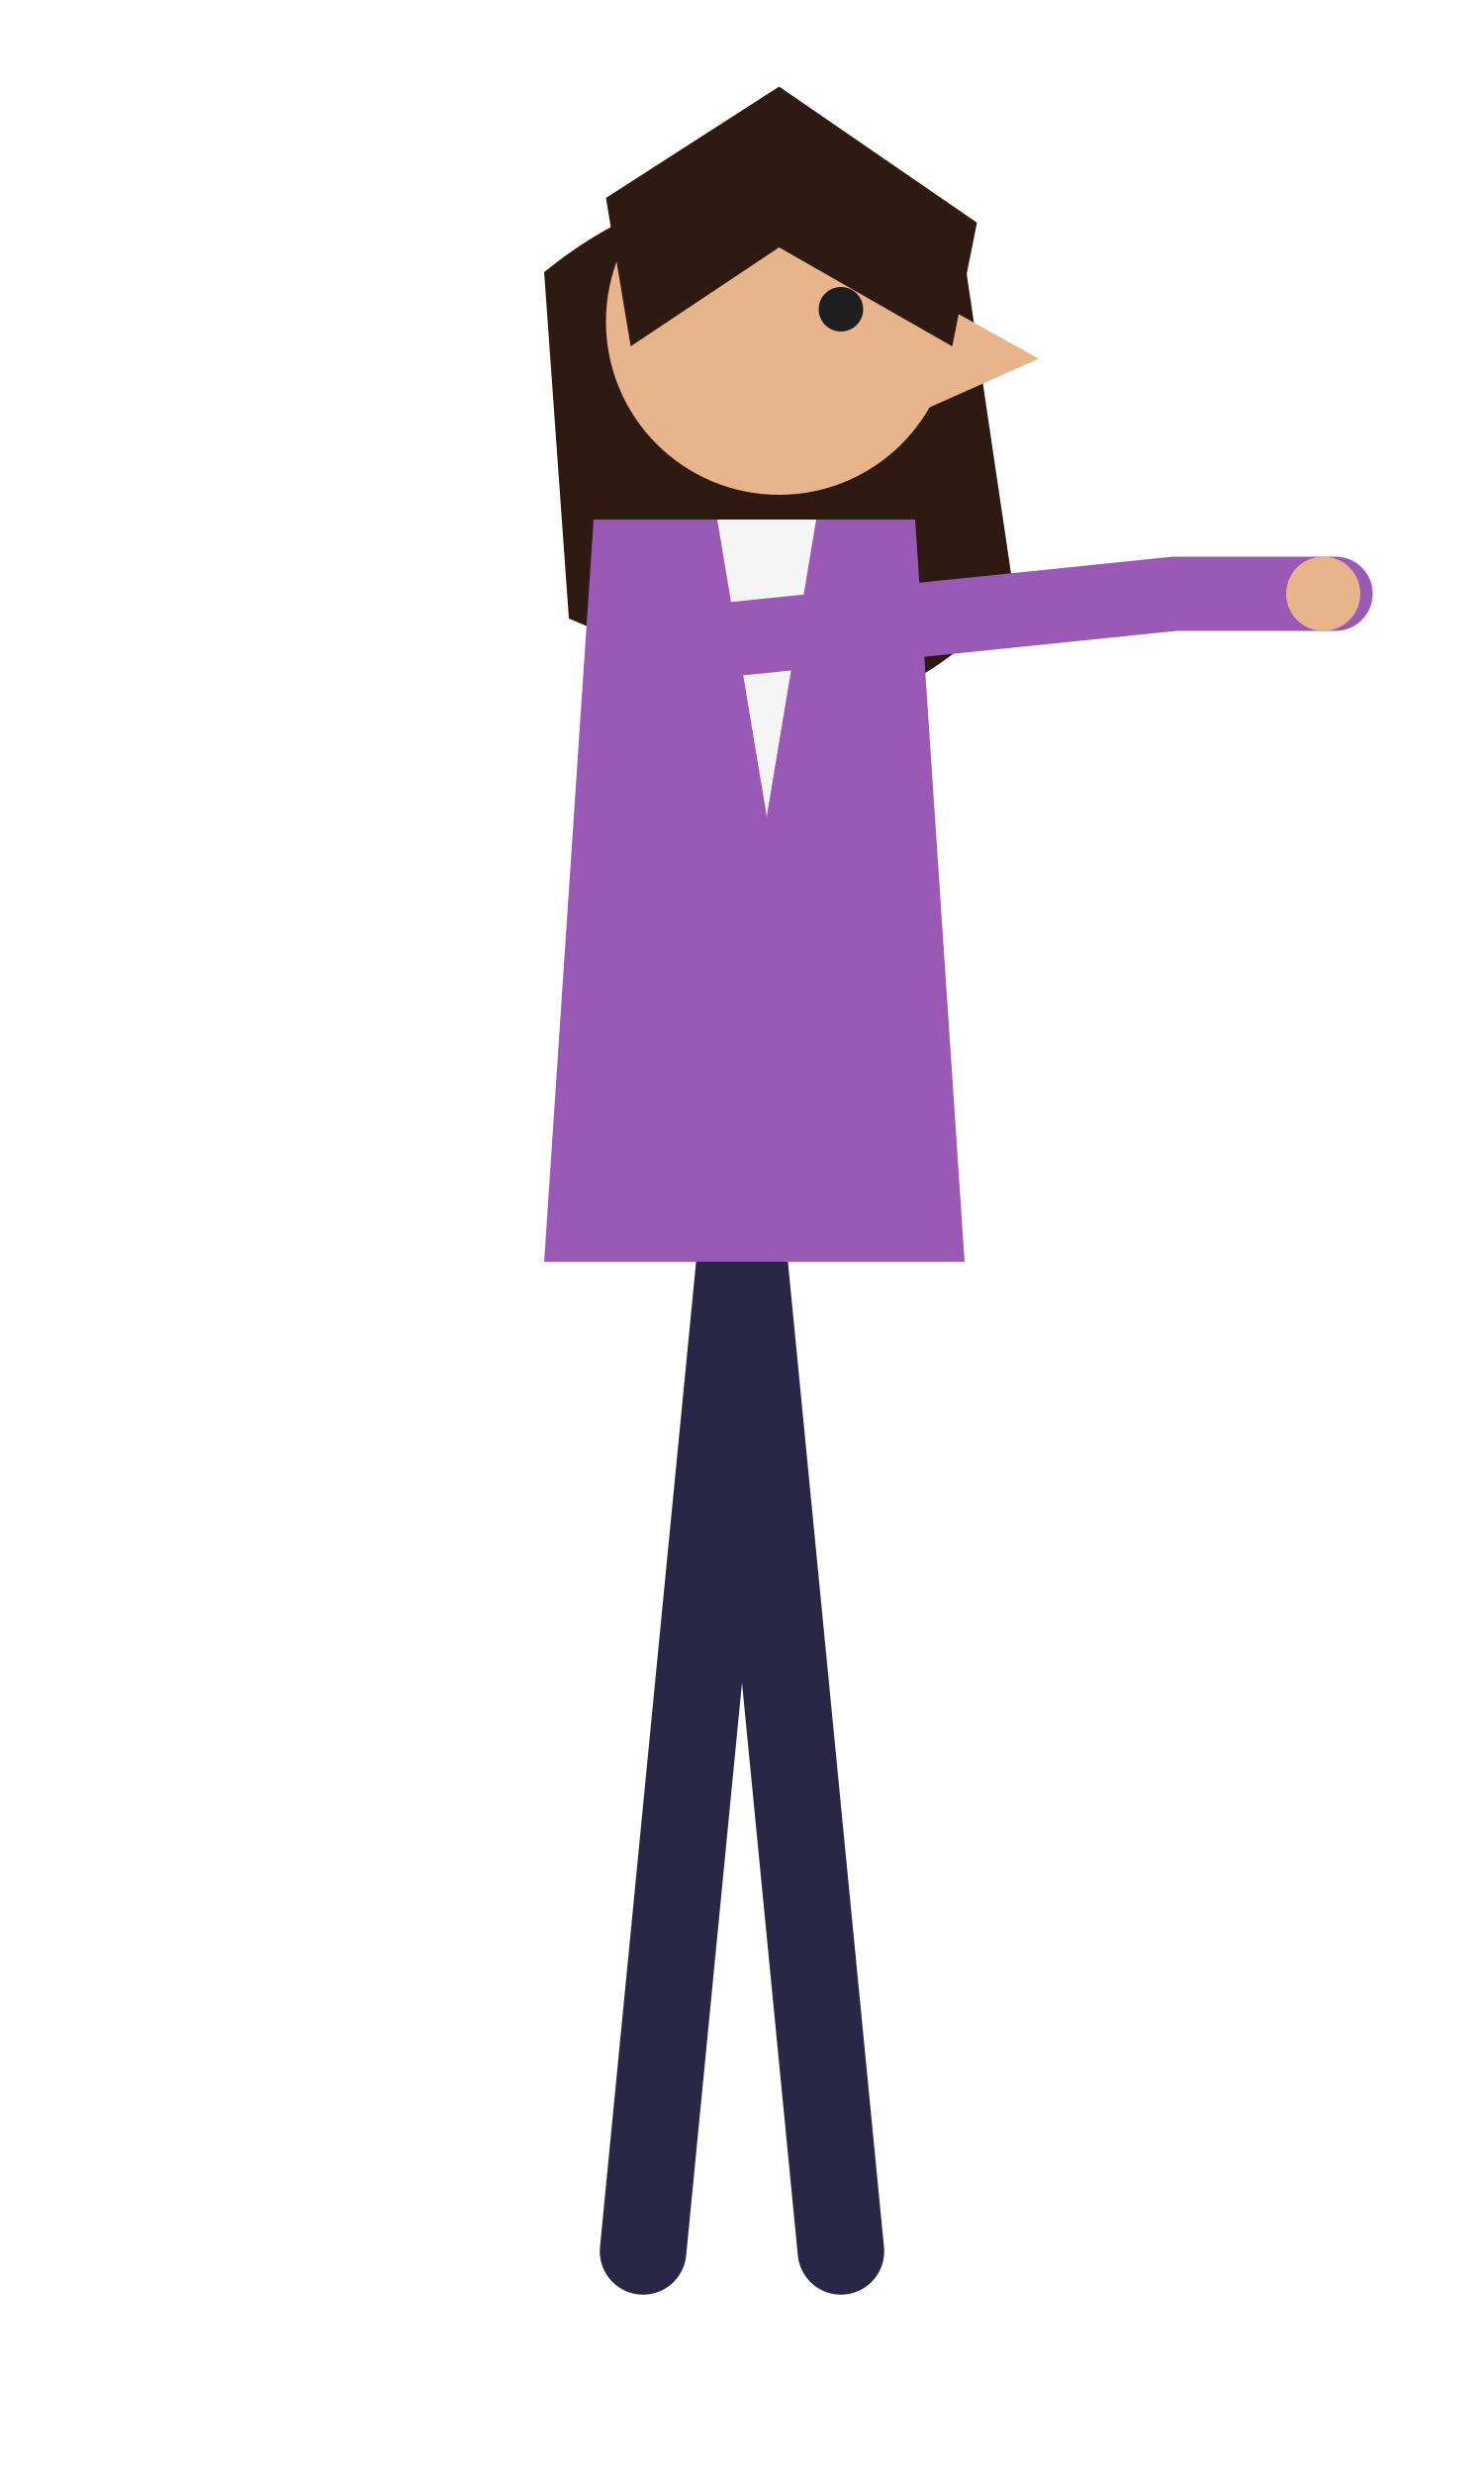
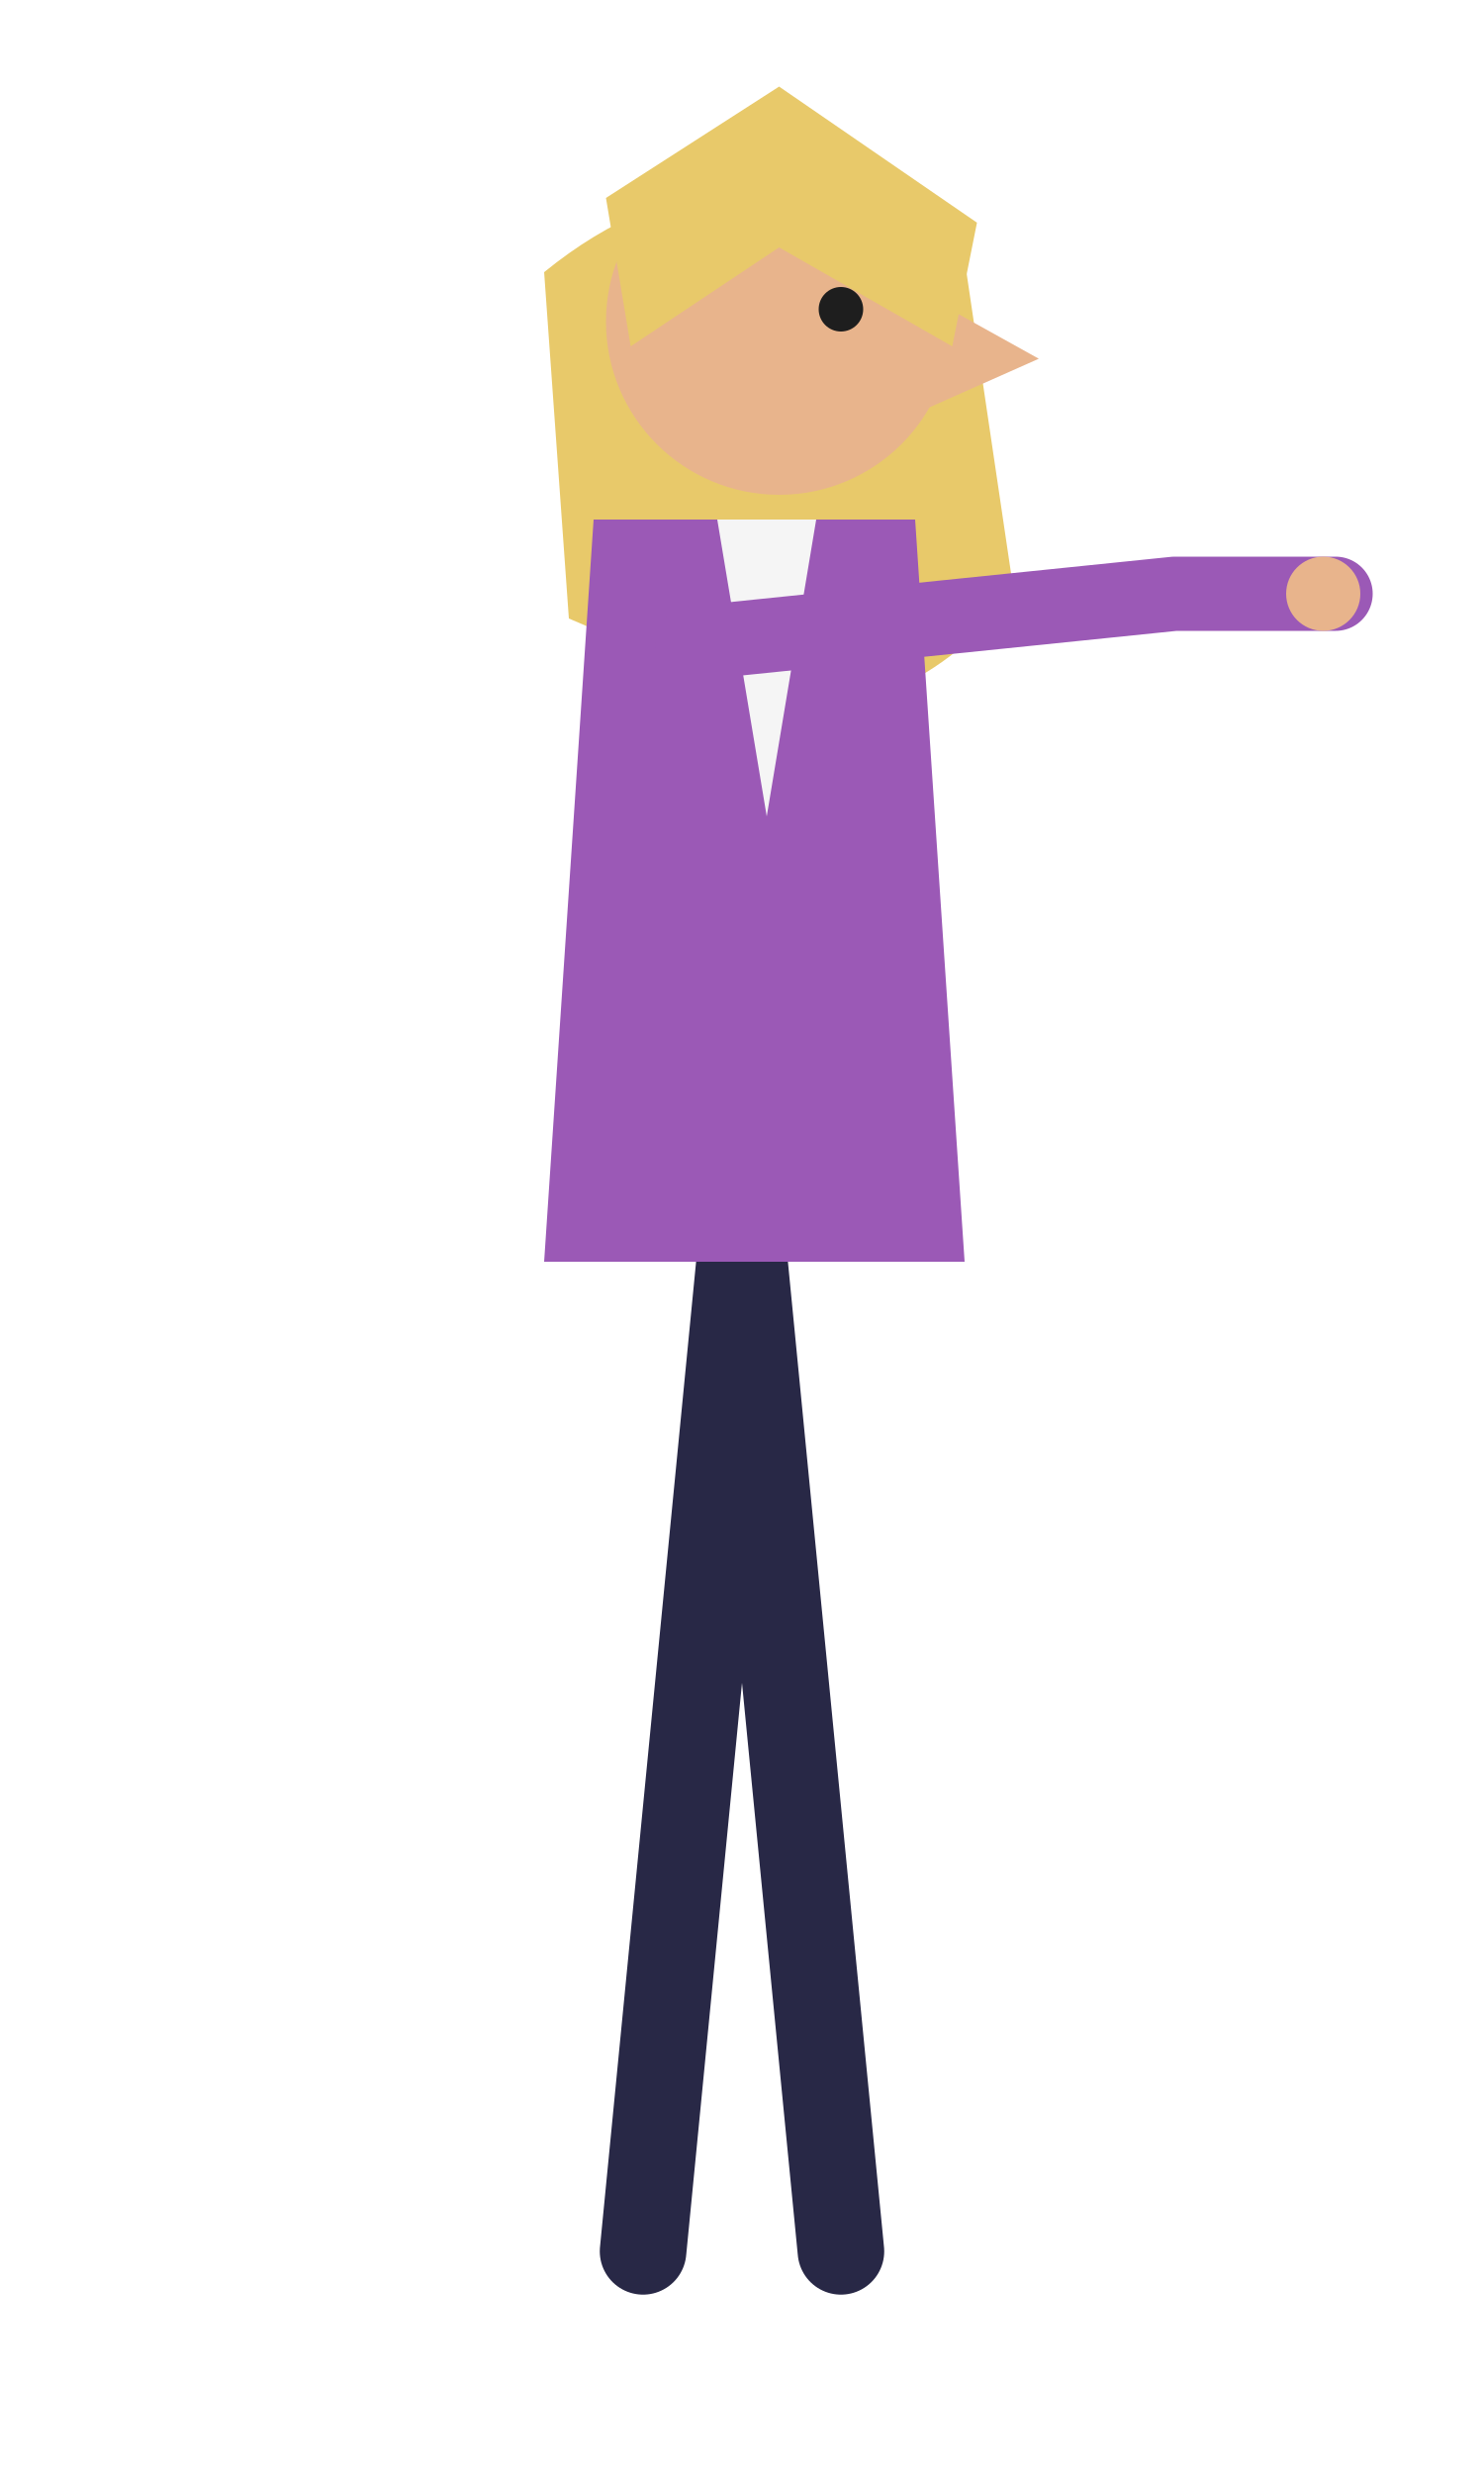
<svg xmlns="http://www.w3.org/2000/svg" viewBox="0 0 120 200" width="120" height="200">
-   <path d="M44 22 Q60 9 78 21 L82 48 Q72 60 60 56 L46 50 Z" fill="#2e1a12" />
+   <path d="M44 22 Q60 9 78 21 L82 48 Q72 60 60 56 L46 50 Z" fill="#e8c96a" />
  <g stroke="#282846" stroke-width="7" stroke-linecap="round" fill="none">
    <path d="M60 100 L68 182 M60 100 L52 182" />
  </g>
  <path d="M48 42 L74 42 L78 102 L44 102 Z" fill="#9b59b6" />
  <path d="M58 42 L66 42 L62 66 Z" fill="#f5f5f5" />
  <g stroke="#9b59b6" stroke-width="6" stroke-linecap="round" fill="none">
    <path d="M56 52 L95 48 M95 48 L108 48" />
  </g>
  <circle cx="107" cy="48" r="3" fill="#e8b48c" />
  <circle cx="63" cy="26" r="14" fill="#e8b48c" />
  <path d="M75 24 L84 29 L75 33 Z" fill="#e8b48c" />
-   <path d="M49 16 L63 7 L79 18 L77 28 L63 20 L51 28 Z" fill="#2e1a12" />
+   <path d="M49 16 L63 7 L79 18 L77 28 L63 20 L51 28 Z" fill="#e8c96a" />
  <circle cx="68" cy="25" r="1.8" fill="#1e1e1e" />
</svg>
